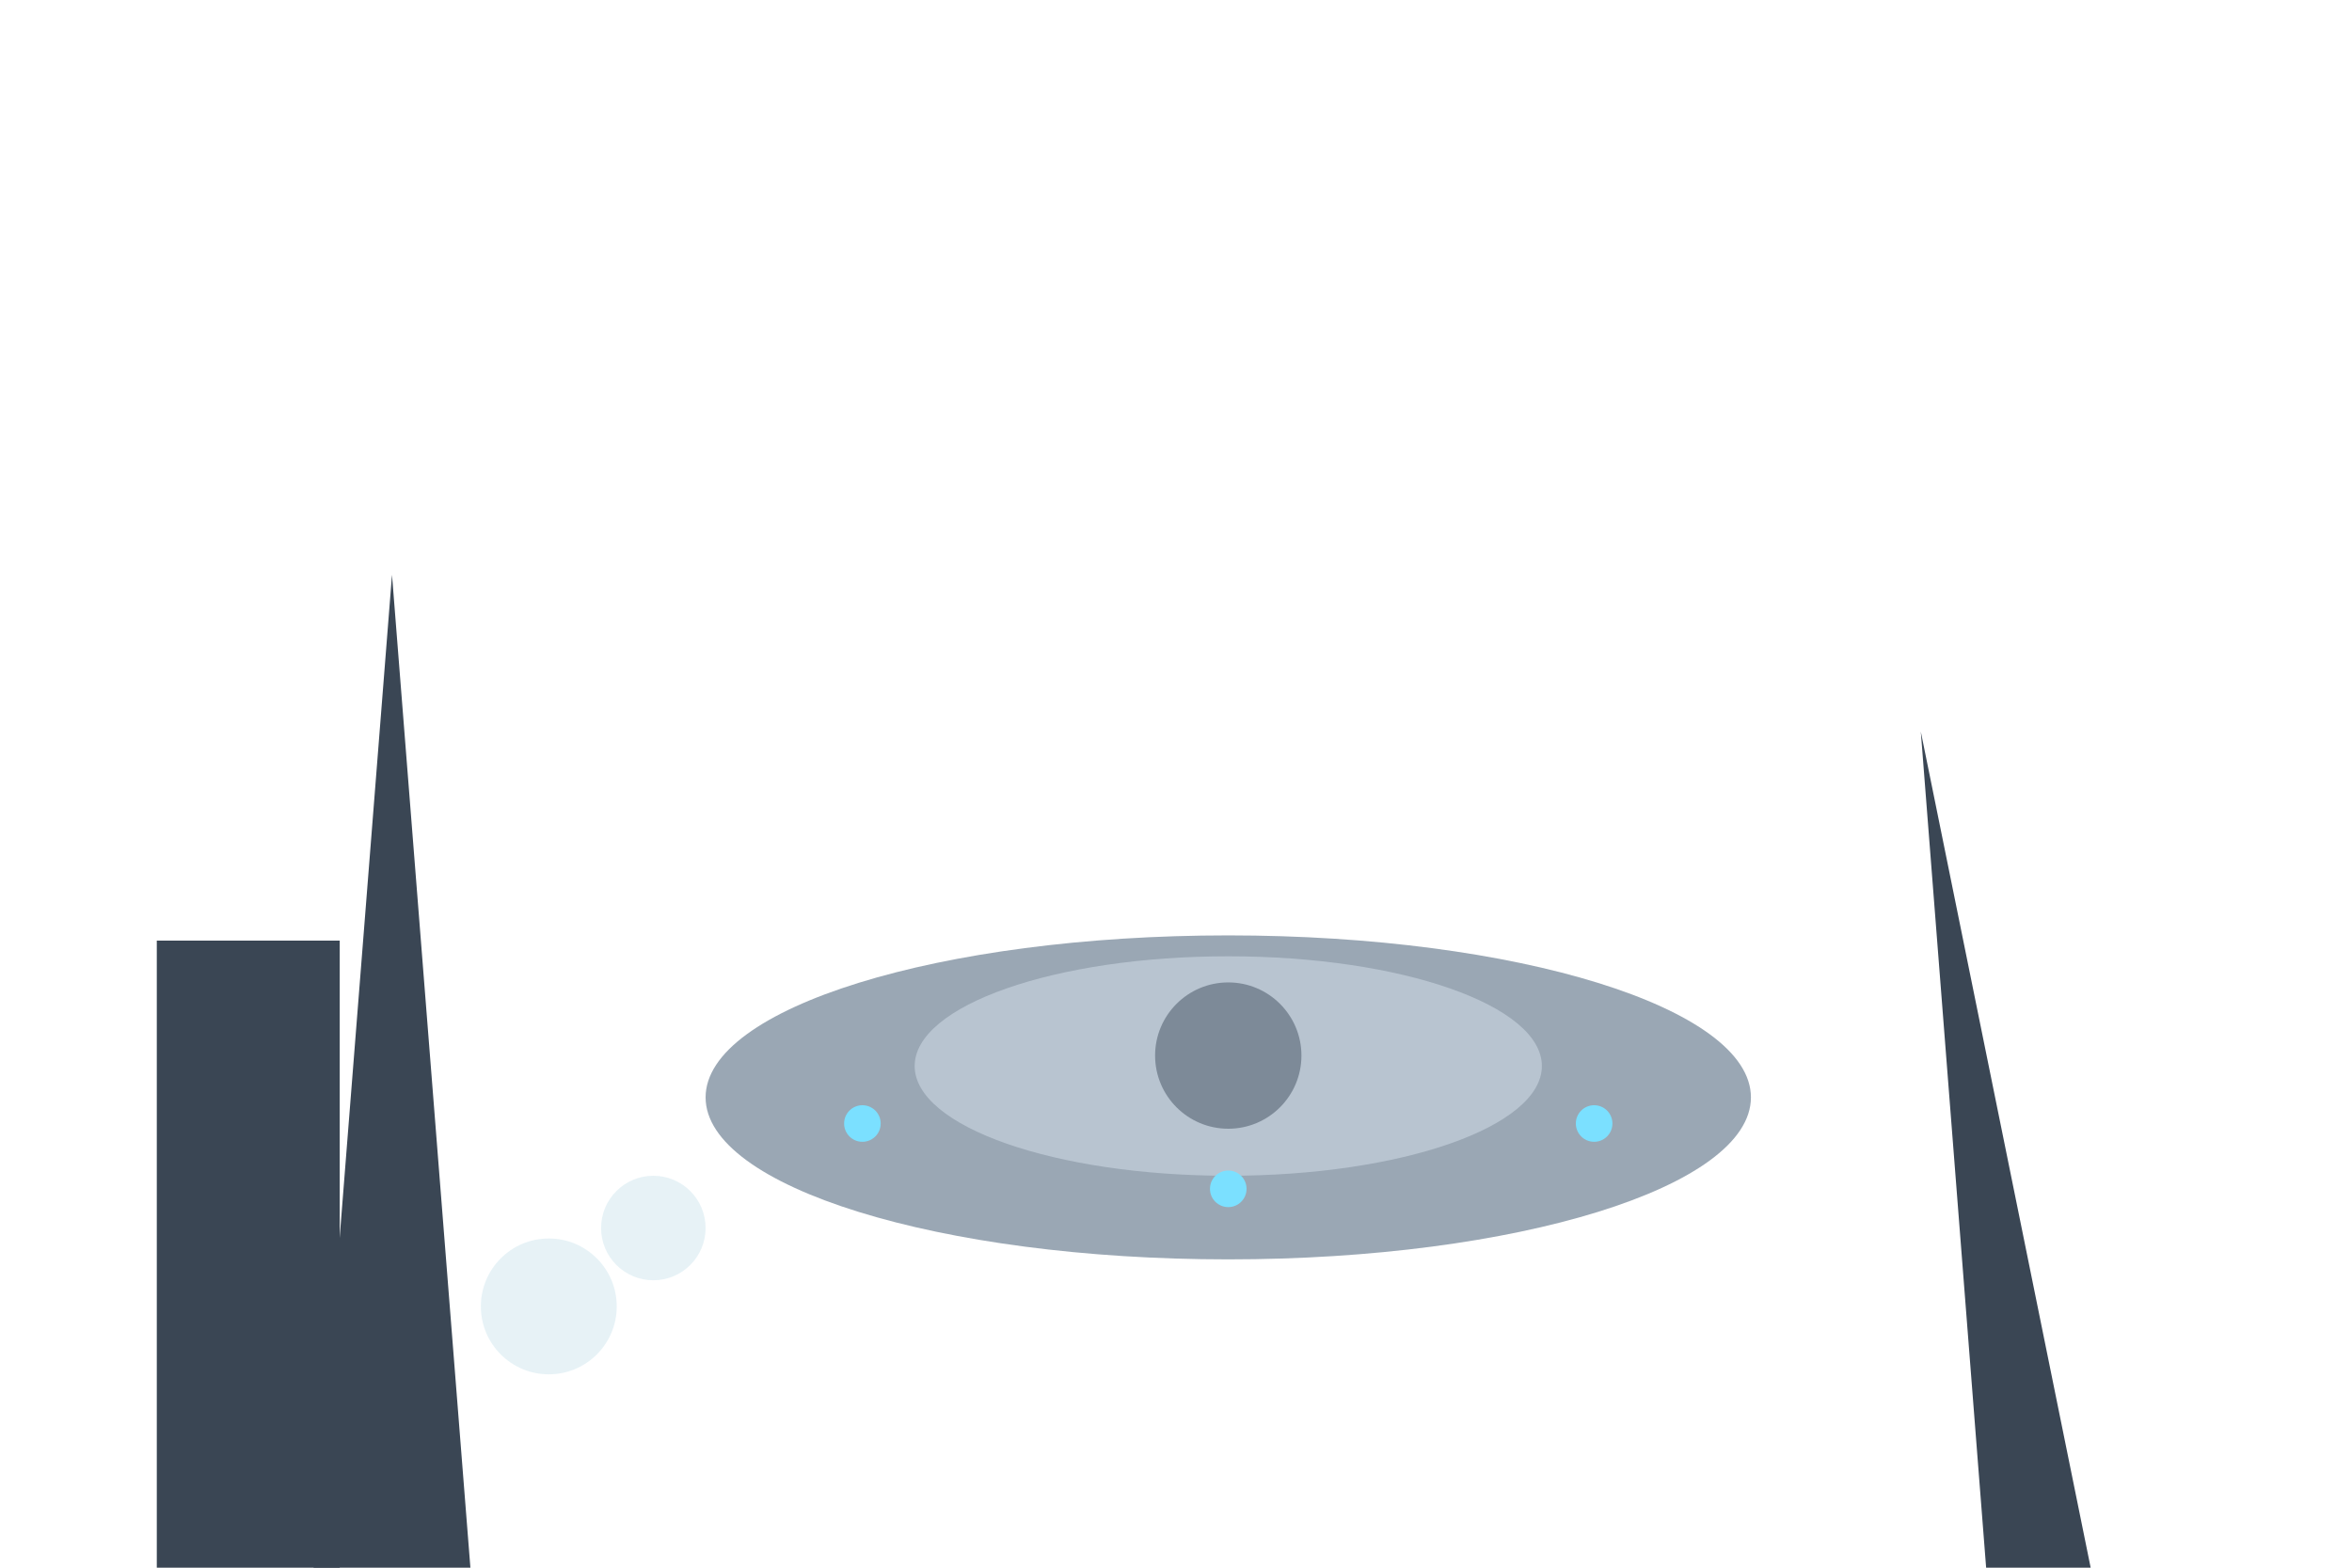
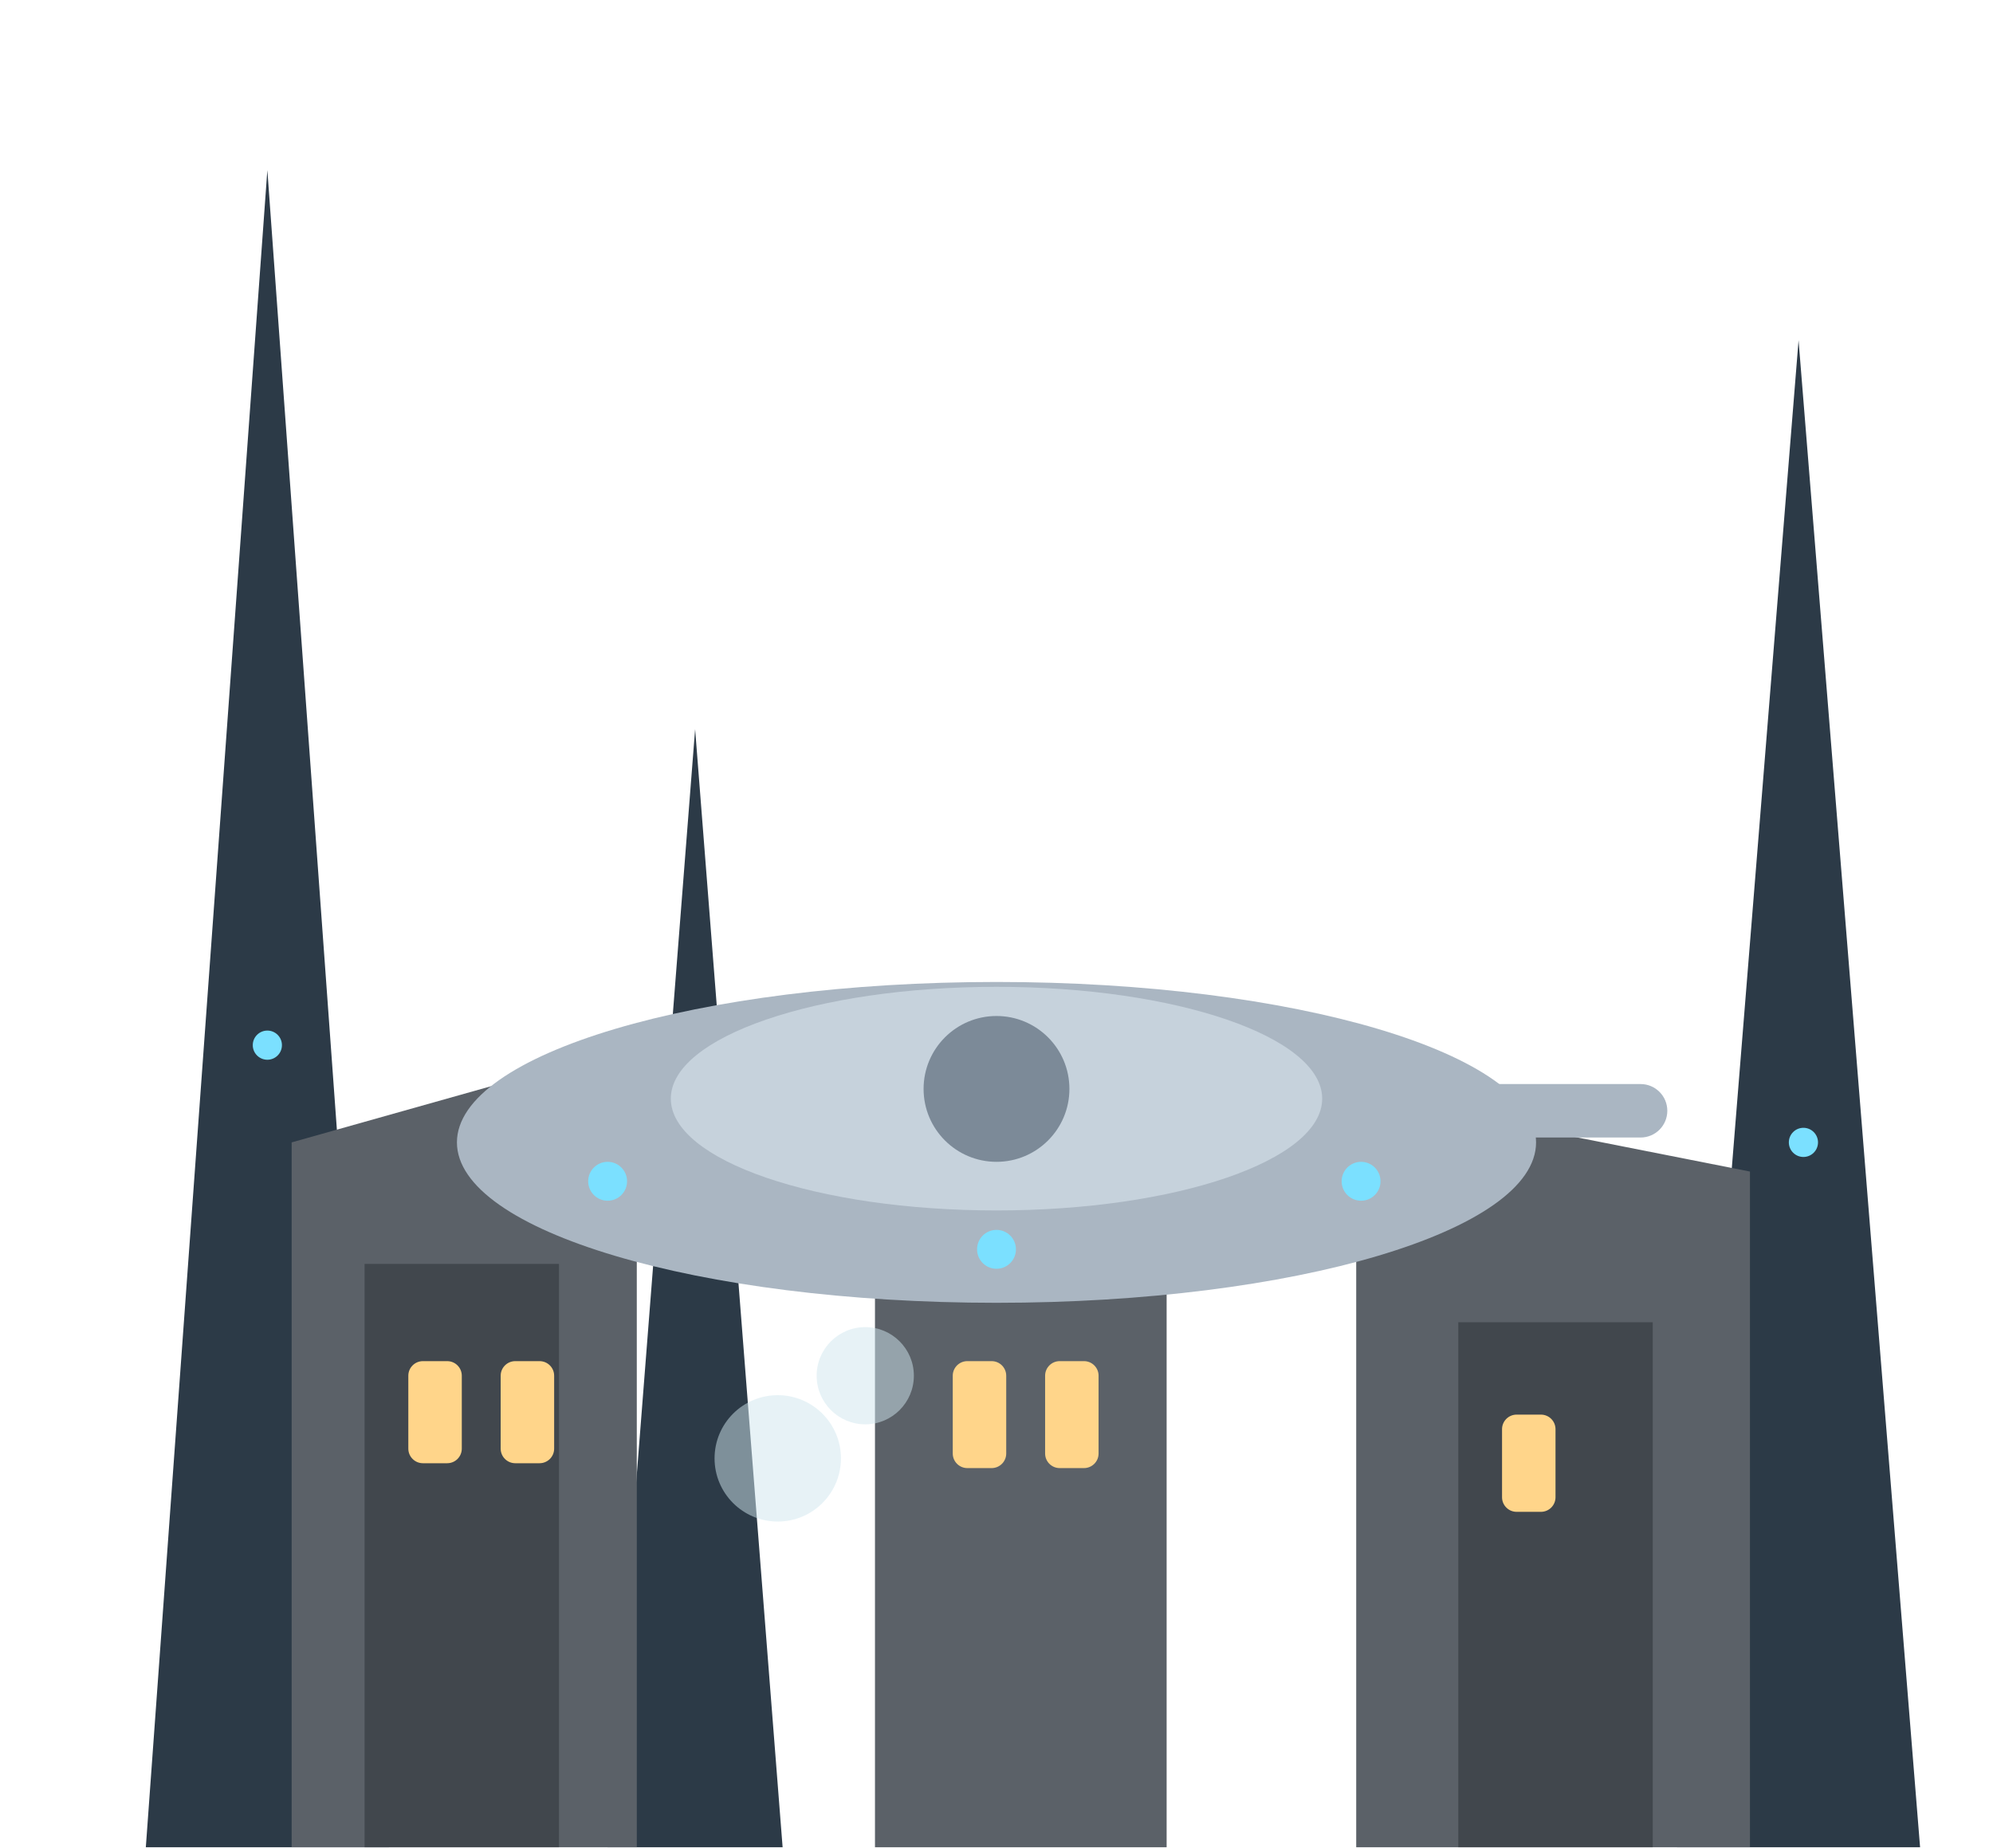
- <svg xmlns="http://www.w3.org/2000/svg" viewBox="0 0 900 600" fill="none">
-   <g fill="#3a4654">
-     <path d="M120 600 L150 220 L180 600 Z" />
-     <path d="M760 600 L735 280 L800 600 Z" />
-     <rect x="60" y="360" width="70" height="240" />
+ <svg xmlns="http://www.w3.org/2000/svg" viewBox="0 0 820 760" fill="none">
+   <g fill="#2c3a47">
+     <path d="M60 760 L110 70 L160 760 Z" />
+     <path d="M690 760 L740 140 L790 760 Z" />
+     <path d="M250 760 L286 300 L322 760 Z" />
+   </g>
+   <g fill="#5b6168">
+     <path d="M120 760 L120 470 L262 430 L262 760 Z" />
+     <path d="M558 760 L558 450 L720 482 L720 760 Z" />
+     <rect x="360" y="520" width="120" height="240" />
+   </g>
+   <g fill="#41474d">
+     <rect x="150" y="520" width="80" height="240" />
+     <rect x="600" y="544" width="80" height="216" />
  </g>
  <g>
-     <ellipse cx="470" cy="420" rx="200" ry="62" fill="#9aa7b4" />
-     <ellipse cx="470" cy="408" rx="120" ry="42" fill="#b8c4d0" />
-     <circle cx="470" cy="404" r="28" fill="#7d8a98" />
+     <ellipse cx="410" cy="470" rx="222" ry="66" fill="#aab6c2" />
+     <ellipse cx="410" cy="452" rx="134" ry="46" fill="#c6d2dc" />
+     <rect x="600" y="446" width="86" height="22" rx="11" fill="#aab6c2" />
+     <circle cx="410" cy="448" r="30" fill="#7c8a98" />
  </g>
  <g id="anim-lights" fill="#7be0ff">
-     <circle cx="330" cy="430" r="7" />
-     <circle cx="610" cy="430" r="7" />
-     <circle cx="470" cy="455" r="7" />
+     <circle cx="250" cy="486" r="8" />
+     <circle cx="560" cy="486" r="8" />
+     <circle cx="410" cy="514" r="8" />
+     <circle cx="110" cy="430" r="6" />
+     <circle cx="742" cy="470" r="6" />
+   </g>
+   <g id="anim-glow" fill="#ffd58a">
+     <rect x="168" y="560" width="22" height="42" rx="6" />
+     <rect x="206" y="560" width="22" height="42" rx="6" />
+     <rect x="618" y="582" width="22" height="40" rx="6" />
+     <rect x="392" y="560" width="22" height="44" rx="6" />
+     <rect x="430" y="560" width="22" height="44" rx="6" />
  </g>
  <g id="anim-steam" fill="#cfe6ee" opacity="0.5">
-     <circle cx="210" cy="500" r="26" />
-     <circle cx="250" cy="470" r="20" />
+     <circle cx="320" cy="600" r="26" />
+     <circle cx="356" cy="566" r="20" />
  </g>
</svg>
